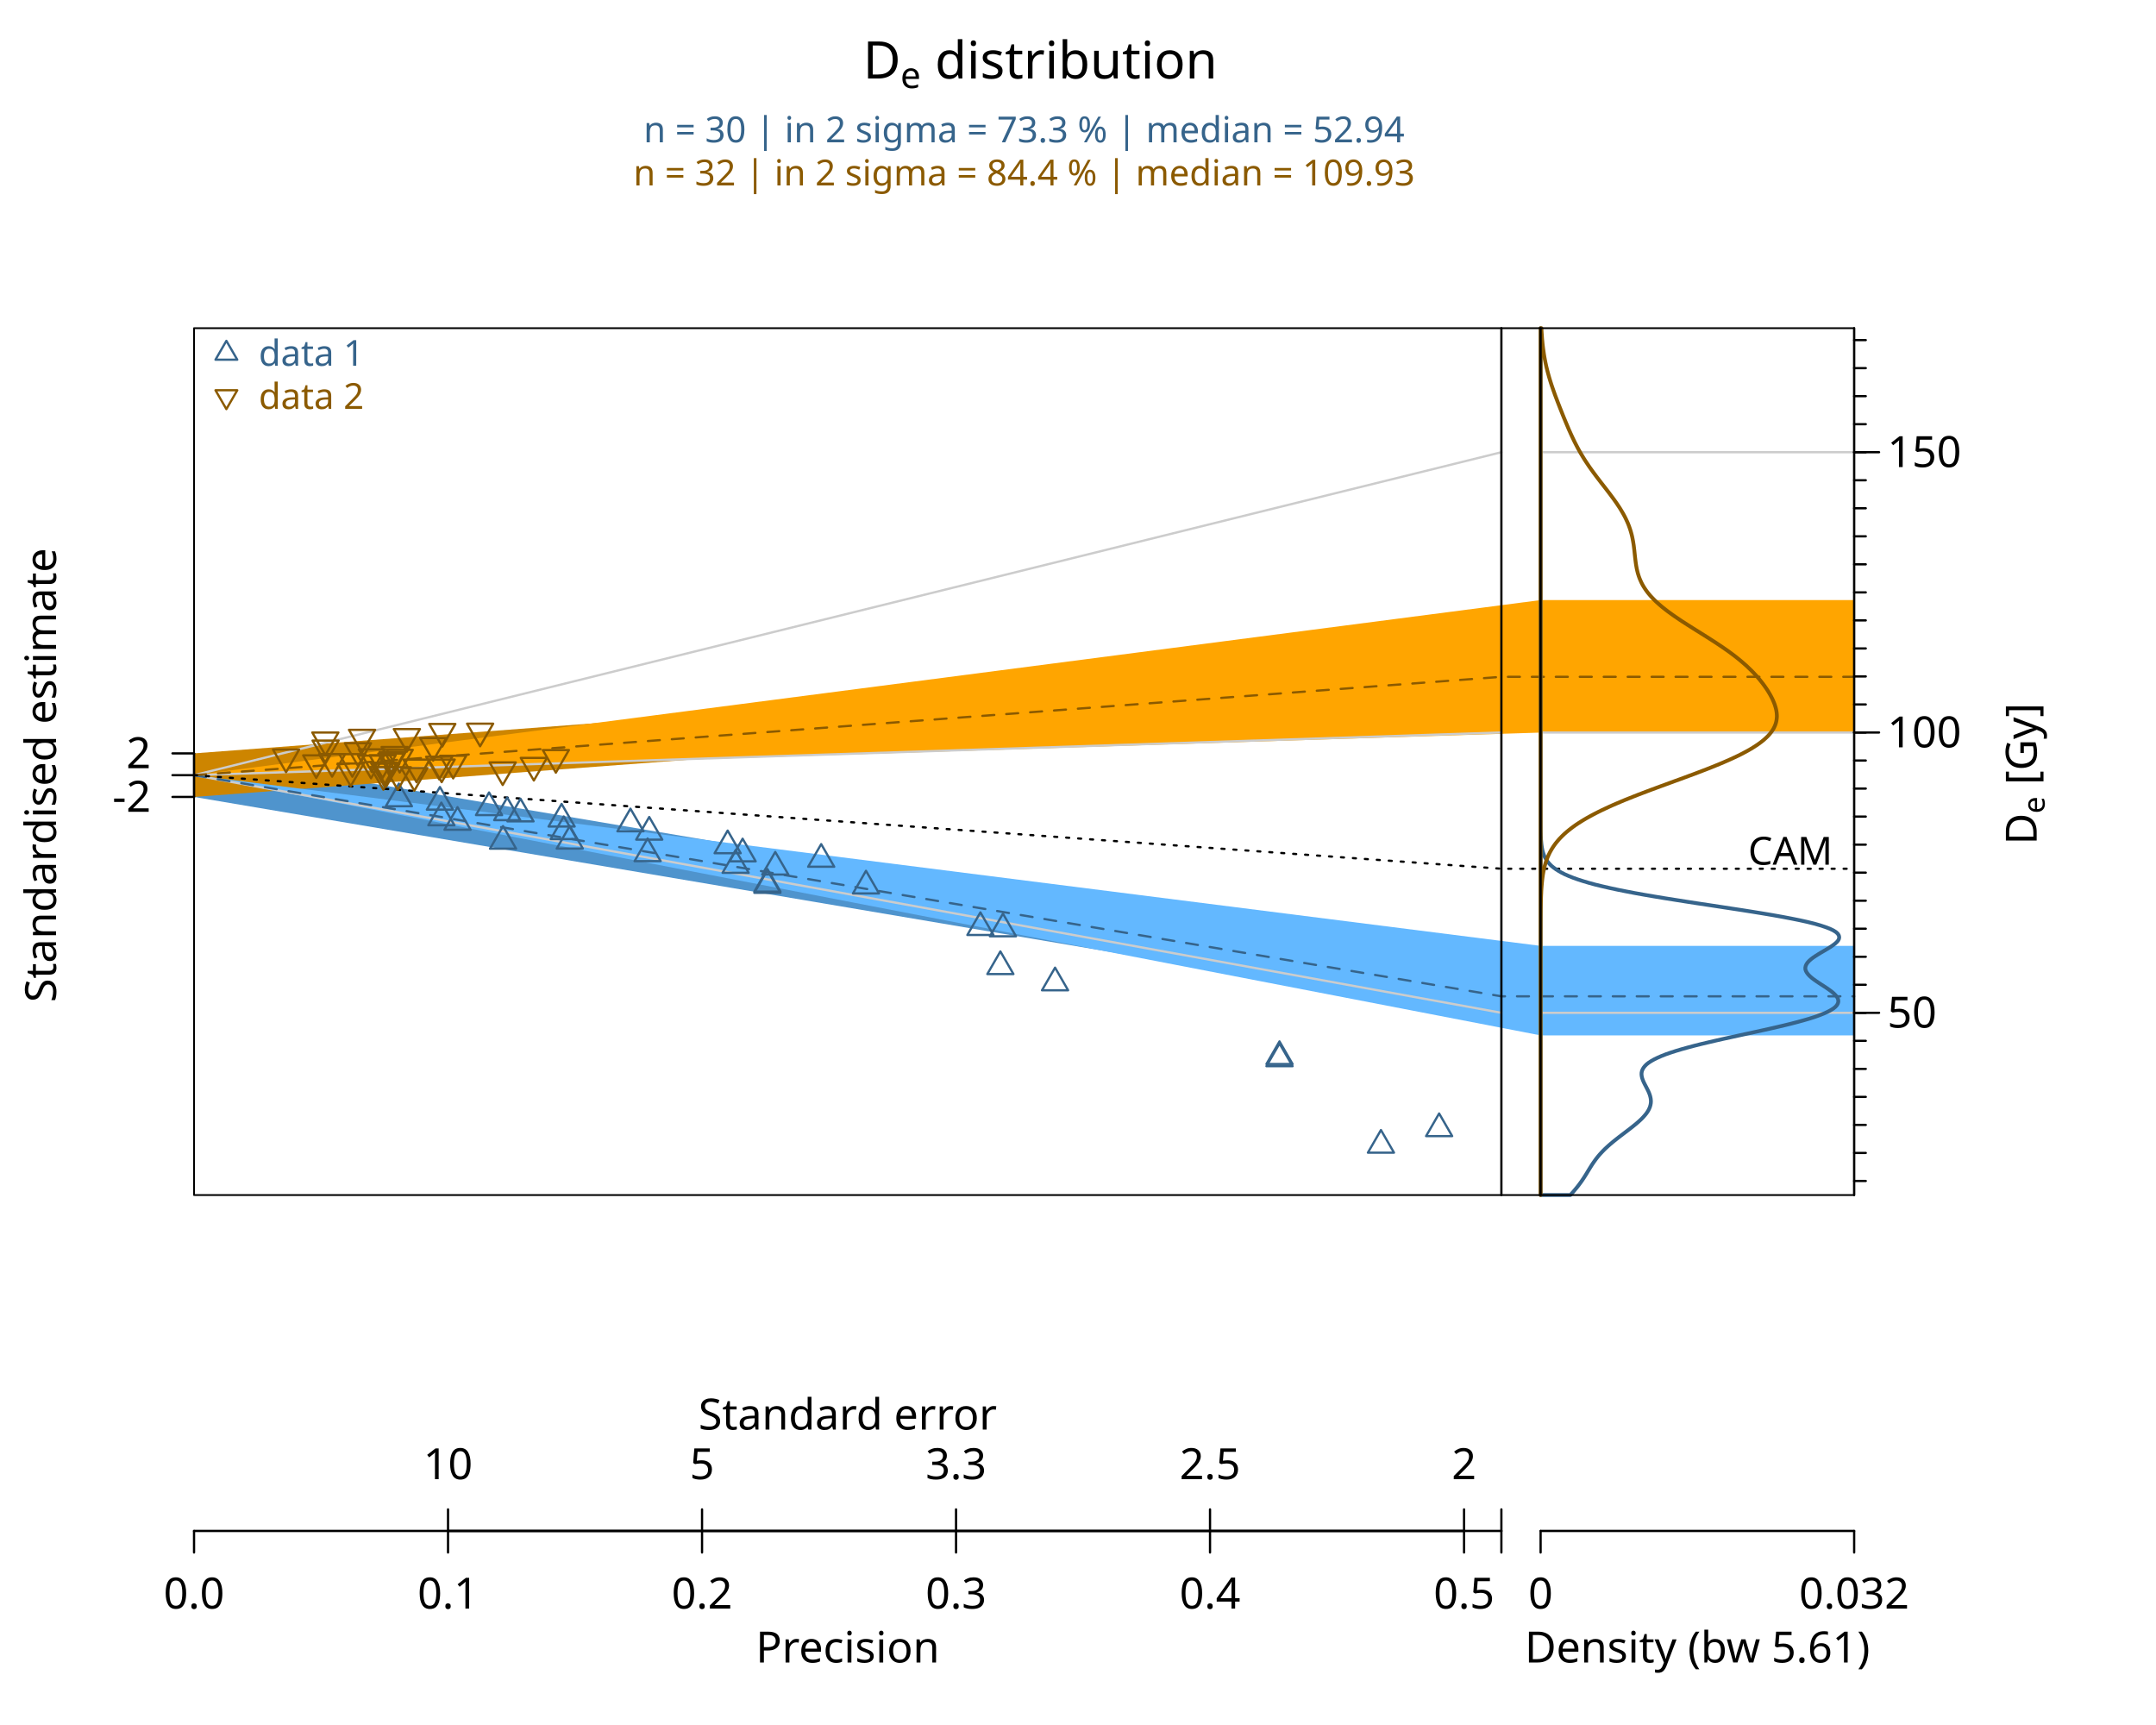
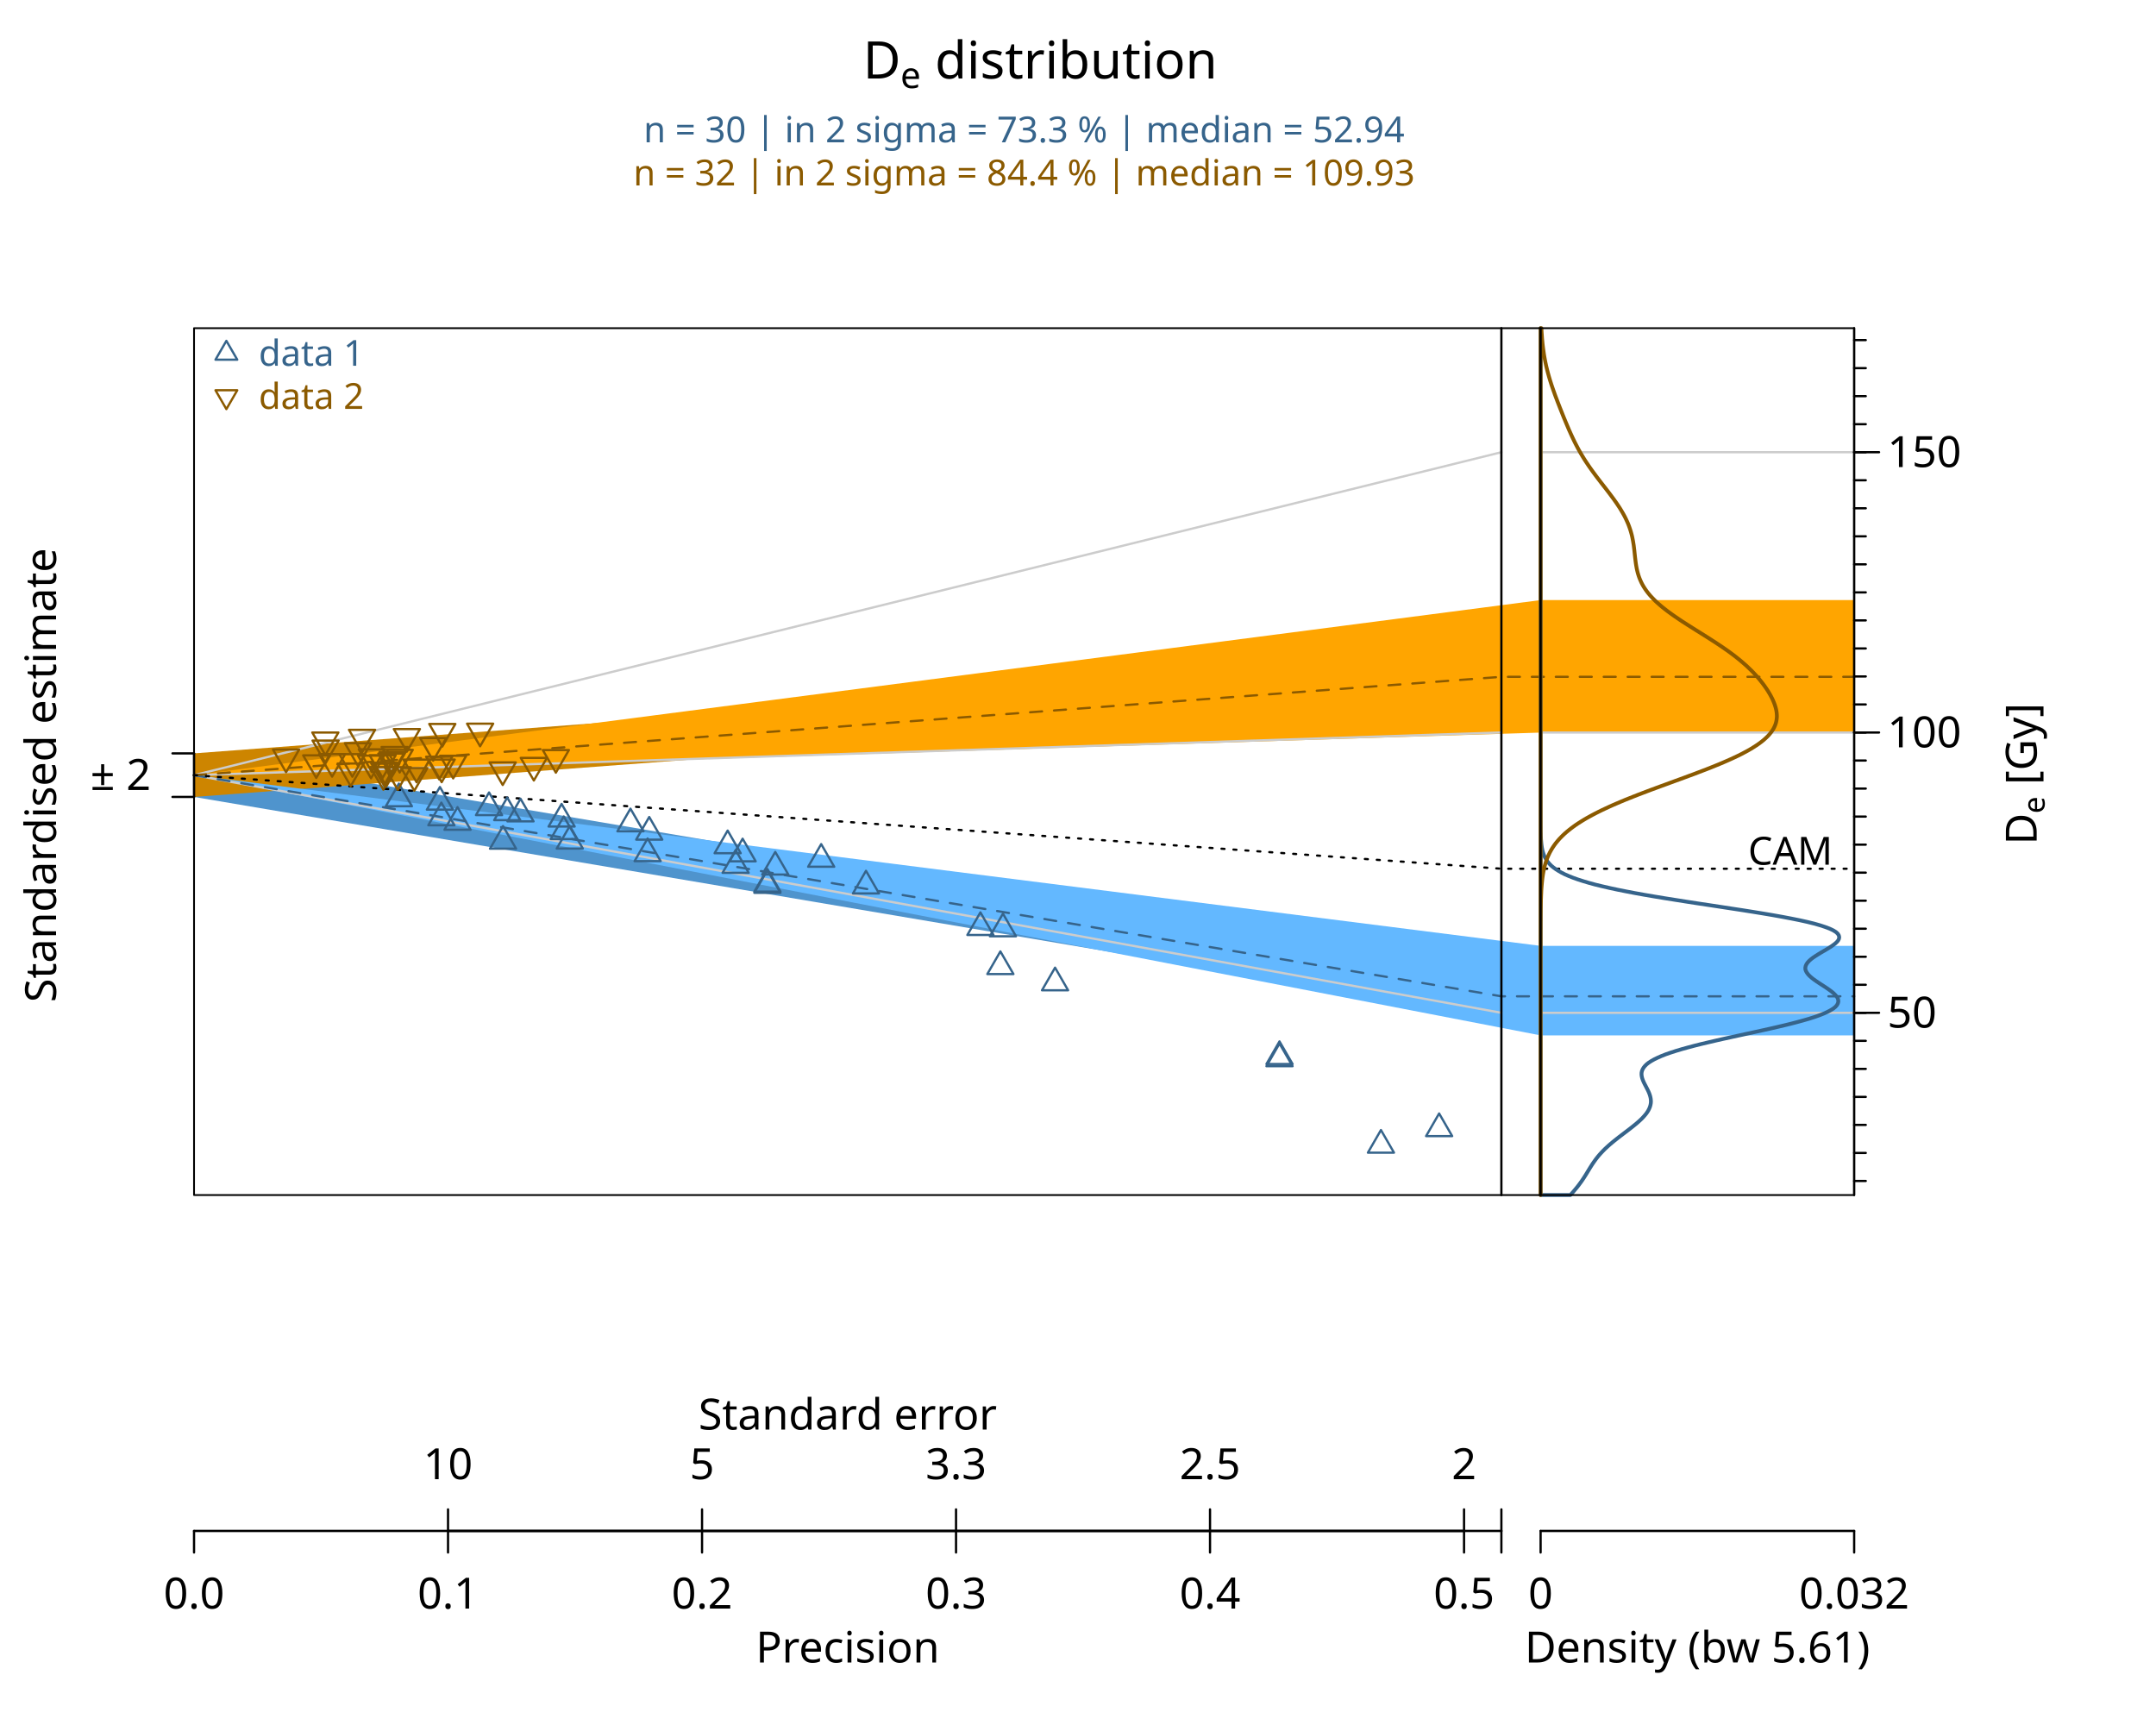
<svg xmlns="http://www.w3.org/2000/svg" class="svglite" data-engine-version="2.0" width="720.00pt" height="576.00pt" viewBox="0 0 720.00 576.00">
  <defs>
    <style type="text/css">
    .svglite line, .svglite polyline, .svglite polygon, .svglite path, .svglite rect, .svglite circle {
      fill: none;
      stroke: #000000;
      stroke-linecap: round;
      stroke-linejoin: round;
      stroke-miterlimit: 10.00;
    }
  </style>
  </defs>
  <rect width="100%" height="100%" style="stroke: none; fill: #FFFFFF;" />
  <defs>
    <clipPath id="cpMC4wMHw3MjAuMDB8MC4wMHw1NzYuMDA=">
      <rect x="0.00" y="0.00" width="720.00" height="576.00" />
    </clipPath>
  </defs>
  <g clip-path="url(#cpMC4wMHw3MjAuMDB8MC4wMHw1NzYuMDA=)">
    <text transform="translate(18.72,258.84) rotate(-90)" text-anchor="middle" style="font-size: 14.40px; font-family: sans;" textLength="143.30px" lengthAdjust="spacingAndGlyphs">Standardised estimate</text>
    <polygon points="64.80,266.11 64.80,251.56 480.60,321.89 480.60,336.44 " style="stroke-width: 0.75; stroke: none; fill: #4F94CD;" />
    <polygon points="64.80,266.11 64.80,251.56 480.60,220.29 480.60,234.83 " style="stroke-width: 0.75; stroke: none; fill: #CD8500;" />
    <polygon points="619.20,539.24 619.20,-39.68 1173.60,-39.68 1173.60,539.24 " style="stroke-width: 0.75; stroke: none; fill: #FFFFFF;" />
    <polygon points="64.80,258.84 501.39,314.18 514.49,315.84 619.20,315.84 619.20,345.73 514.49,345.73 501.39,343.19 " style="stroke-width: 0.75; stroke: none; fill: #63B8FF;" />
    <polygon points="64.80,258.84 501.39,202.08 514.49,200.37 619.20,200.37 619.20,244.62 514.49,244.62 501.39,245.03 " style="stroke-width: 0.75; stroke: none; fill: #FFA500;" />
    <polyline points="64.80,258.84 501.39,338.19 " style="stroke-width: 0.75; stroke: #CCCCCC;" />
    <polyline points="514.49,338.19 619.20,338.19 " style="stroke-width: 0.75; stroke: #CCCCCC;" />
    <polyline points="64.80,258.84 501.39,244.59 " style="stroke-width: 0.75; stroke: #CCCCCC;" />
    <polyline points="514.49,244.59 619.20,244.59 " style="stroke-width: 0.75; stroke: #CCCCCC;" />
    <polyline points="64.80,258.84 501.39,151.00 " style="stroke-width: 0.75; stroke: #CCCCCC;" />
    <polyline points="514.49,151.00 619.20,151.00 " style="stroke-width: 0.75; stroke: #CCCCCC;" />
    <polyline points="64.80,258.84 501.39,332.68 514.49,332.68 619.20,332.68 " style="stroke-width: 0.75; stroke: #36648B; stroke-dasharray: 4.00,4.00;" />
    <polyline points="64.80,258.84 501.39,226.00 514.49,226.00 619.20,226.00 " style="stroke-width: 0.75; stroke: #8B5A00; stroke-dasharray: 4.00,4.00;" />
    <polyline points="64.80,258.84 501.39,290.08 619.20,290.08 " style="stroke-width: 0.75; stroke-dasharray: 1.00,3.00;" />
    <text x="612.00" y="288.73" text-anchor="end" style="font-size: 12.96px; font-family: sans;" textLength="28.81px" lengthAdjust="spacingAndGlyphs">CAM</text>
    <text x="288.21" y="26.21" style="font-size: 17.28px; font-family: sans;" textLength="12.48px" lengthAdjust="spacingAndGlyphs">D</text>
    <text x="300.69" y="29.40" style="font-size: 12.10px; font-family: sans;" textLength="6.73px" lengthAdjust="spacingAndGlyphs">e</text>
    <text x="307.42" y="26.21" style="font-size: 17.28px; font-family: sans;" textLength="4.80px" lengthAdjust="spacingAndGlyphs"> </text>
    <text x="312.22" y="26.21" style="font-size: 17.28px; font-family: sans;" textLength="83.57px" lengthAdjust="spacingAndGlyphs">distribution</text>
    <line x1="64.80" y1="511.20" x2="488.92" y2="511.20" style="stroke-width: 0.75;" />
    <line x1="64.80" y1="511.20" x2="64.80" y2="518.40" style="stroke-width: 0.75;" />
    <line x1="149.62" y1="511.20" x2="149.62" y2="518.40" style="stroke-width: 0.75;" />
    <line x1="234.45" y1="511.20" x2="234.45" y2="518.40" style="stroke-width: 0.75;" />
    <line x1="319.27" y1="511.20" x2="319.27" y2="518.40" style="stroke-width: 0.75;" />
    <line x1="404.09" y1="511.20" x2="404.09" y2="518.40" style="stroke-width: 0.75;" />
    <line x1="488.92" y1="511.20" x2="488.92" y2="518.40" style="stroke-width: 0.75;" />
    <text x="64.80" y="537.12" text-anchor="middle" style="font-size: 14.40px; font-family: sans;" textLength="20.02px" lengthAdjust="spacingAndGlyphs">0.0</text>
    <text x="149.62" y="537.12" text-anchor="middle" style="font-size: 14.40px; font-family: sans;" textLength="20.02px" lengthAdjust="spacingAndGlyphs">0.1</text>
    <text x="234.45" y="537.12" text-anchor="middle" style="font-size: 14.40px; font-family: sans;" textLength="20.02px" lengthAdjust="spacingAndGlyphs">0.2</text>
    <text x="319.27" y="537.12" text-anchor="middle" style="font-size: 14.40px; font-family: sans;" textLength="20.02px" lengthAdjust="spacingAndGlyphs">0.3</text>
    <text x="404.09" y="537.12" text-anchor="middle" style="font-size: 14.40px; font-family: sans;" textLength="20.02px" lengthAdjust="spacingAndGlyphs">0.4</text>
    <text x="488.92" y="537.12" text-anchor="middle" style="font-size: 14.40px; font-family: sans;" textLength="20.02px" lengthAdjust="spacingAndGlyphs">0.5</text>
    <polyline points="488.92,511.20 501.39,511.20 " style="stroke-width: 0.75;" />
    <line x1="501.39" y1="511.20" x2="501.39" y2="518.40" style="stroke-width: 0.75;" />
    <line x1="501.39" y1="511.20" x2="501.39" y2="504.00" style="stroke-width: 0.75;" />
    <text x="283.09" y="555.12" text-anchor="middle" style="font-size: 14.40px; font-family: sans;" textLength="59.24px" lengthAdjust="spacingAndGlyphs">Precision</text>
    <text x="283.09" y="477.36" text-anchor="middle" style="font-size: 14.40px; font-family: sans;" textLength="92.85px" lengthAdjust="spacingAndGlyphs">Standard error</text>
    <line x1="149.62" y1="511.20" x2="488.92" y2="511.20" style="stroke-width: 0.75;" />
    <line x1="149.62" y1="511.20" x2="149.62" y2="504.00" style="stroke-width: 0.75;" />
    <line x1="234.45" y1="511.20" x2="234.45" y2="504.00" style="stroke-width: 0.75;" />
    <line x1="319.27" y1="511.20" x2="319.27" y2="504.00" style="stroke-width: 0.75;" />
    <line x1="404.09" y1="511.20" x2="404.09" y2="504.00" style="stroke-width: 0.75;" />
    <line x1="488.92" y1="511.20" x2="488.92" y2="504.00" style="stroke-width: 0.75;" />
    <text x="149.62" y="493.92" text-anchor="middle" style="font-size: 14.40px; font-family: sans;" textLength="16.02px" lengthAdjust="spacingAndGlyphs">10</text>
    <text x="234.45" y="493.92" text-anchor="middle" style="font-size: 14.40px; font-family: sans;" textLength="8.01px" lengthAdjust="spacingAndGlyphs">5</text>
    <text x="319.27" y="493.92" text-anchor="middle" style="font-size: 14.40px; font-family: sans;" textLength="20.02px" lengthAdjust="spacingAndGlyphs">3.3</text>
    <text x="404.09" y="493.92" text-anchor="middle" style="font-size: 14.40px; font-family: sans;" textLength="20.02px" lengthAdjust="spacingAndGlyphs">2.5</text>
    <text x="488.92" y="493.92" text-anchor="middle" style="font-size: 14.40px; font-family: sans;" textLength="8.01px" lengthAdjust="spacingAndGlyphs">2</text>
    <line x1="64.80" y1="266.11" x2="64.80" y2="251.56" style="stroke-width: 0.75;" />
    <line x1="64.80" y1="266.11" x2="57.60" y2="266.11" style="stroke-width: 0.75;" />
-     <line x1="64.80" y1="258.84" x2="57.60" y2="258.84" style="stroke-width: 0.75;" />
    <line x1="64.80" y1="251.56" x2="57.60" y2="251.56" style="stroke-width: 0.75;" />
-     <text x="50.40" y="271.07" text-anchor="end" style="font-size: 14.40px; font-family: sans;" textLength="12.80px" lengthAdjust="spacingAndGlyphs">-2</text>
-     <text x="50.40" y="256.52" text-anchor="end" style="font-size: 14.40px; font-family: sans;" textLength="8.01px" lengthAdjust="spacingAndGlyphs">2</text>
+     <line x1="64.80" y1="258.84" x2="64.80" y2="258.84" style="stroke-width: 0.75;" />
+     <line x1="64.80" y1="258.84" x2="64.80" y2="258.84" style="stroke-width: 0.75;" />
+     <text x="50.40" y="263.79" text-anchor="end" style="font-size: 14.40px; font-family: sans;" textLength="19.92px" lengthAdjust="spacingAndGlyphs">± 2</text>
    <polyline points="619.20,394.34 623.08,394.34 " style="stroke-width: 0.75;" />
    <polyline points="619.20,384.98 623.08,384.98 " style="stroke-width: 0.75;" />
    <polyline points="619.20,375.62 623.08,375.62 " style="stroke-width: 0.75;" />
    <polyline points="619.20,366.27 623.08,366.27 " style="stroke-width: 0.75;" />
    <polyline points="619.20,356.91 623.08,356.91 " style="stroke-width: 0.75;" />
    <polyline points="619.20,347.55 623.08,347.55 " style="stroke-width: 0.75;" />
    <polyline points="619.20,338.19 623.08,338.19 " style="stroke-width: 0.75;" />
    <polyline points="619.20,328.83 623.08,328.83 " style="stroke-width: 0.75;" />
    <polyline points="619.20,319.47 623.08,319.47 " style="stroke-width: 0.75;" />
    <polyline points="619.20,310.11 623.08,310.11 " style="stroke-width: 0.75;" />
    <polyline points="619.20,300.75 623.08,300.75 " style="stroke-width: 0.75;" />
    <polyline points="619.20,291.39 623.08,291.39 " style="stroke-width: 0.75;" />
    <polyline points="619.20,282.03 623.08,282.03 " style="stroke-width: 0.75;" />
    <polyline points="619.20,272.67 623.08,272.67 " style="stroke-width: 0.75;" />
    <polyline points="619.20,263.31 623.08,263.31 " style="stroke-width: 0.75;" />
    <polyline points="619.20,253.95 623.08,253.95 " style="stroke-width: 0.75;" />
    <polyline points="619.20,244.59 623.08,244.59 " style="stroke-width: 0.75;" />
    <polyline points="619.20,235.23 623.08,235.23 " style="stroke-width: 0.75;" />
    <polyline points="619.20,225.87 623.08,225.87 " style="stroke-width: 0.75;" />
    <polyline points="619.20,216.52 623.08,216.52 " style="stroke-width: 0.75;" />
    <polyline points="619.20,207.16 623.08,207.16 " style="stroke-width: 0.75;" />
    <polyline points="619.20,197.80 623.08,197.80 " style="stroke-width: 0.75;" />
    <polyline points="619.20,188.44 623.08,188.44 " style="stroke-width: 0.75;" />
    <polyline points="619.20,179.08 623.08,179.08 " style="stroke-width: 0.75;" />
    <polyline points="619.20,169.72 623.08,169.72 " style="stroke-width: 0.75;" />
    <polyline points="619.20,160.36 623.08,160.36 " style="stroke-width: 0.75;" />
    <polyline points="619.20,151.00 623.08,151.00 " style="stroke-width: 0.75;" />
    <polyline points="619.20,141.64 623.08,141.64 " style="stroke-width: 0.75;" />
    <polyline points="619.20,132.28 623.08,132.28 " style="stroke-width: 0.75;" />
    <polyline points="619.20,122.92 623.08,122.92 " style="stroke-width: 0.75;" />
    <polyline points="619.20,113.56 623.08,113.56 " style="stroke-width: 0.75;" />
    <polyline points="619.20,338.19 627.52,338.19 " style="stroke-width: 0.75;" />
    <polyline points="619.20,244.59 627.52,244.59 " style="stroke-width: 0.75;" />
    <polyline points="619.20,151.00 627.52,151.00 " style="stroke-width: 0.75;" />
    <polyline points="501.39,399.04 501.39,109.58 " style="stroke-width: 0.75;" />
    <polyline points="619.20,399.04 619.20,109.58 " style="stroke-width: 0.75;" />
    <text x="630.29" y="343.14" style="font-size: 14.40px; font-family: sans;" textLength="16.02px" lengthAdjust="spacingAndGlyphs">50</text>
    <text x="630.29" y="249.55" style="font-size: 14.40px; font-family: sans;" textLength="24.03px" lengthAdjust="spacingAndGlyphs">100</text>
    <text x="630.29" y="155.96" style="font-size: 14.40px; font-family: sans;" textLength="24.03px" lengthAdjust="spacingAndGlyphs">150</text>
    <text transform="translate(680.15,282.05) rotate(-90)" style="font-size: 14.40px; font-family: sans;" textLength="10.40px" lengthAdjust="spacingAndGlyphs">D</text>
    <text transform="translate(682.81,271.64) rotate(-90)" style="font-size: 10.08px; font-family: sans;" textLength="5.61px" lengthAdjust="spacingAndGlyphs">e</text>
    <text transform="translate(680.15,266.04) rotate(-90)" style="font-size: 14.40px; font-family: sans;" textLength="4.00px" lengthAdjust="spacingAndGlyphs"> </text>
    <text transform="translate(680.15,262.04) rotate(-90)" style="font-size: 14.40px; font-family: sans;" textLength="26.41px" lengthAdjust="spacingAndGlyphs">[Gy]</text>
    <polygon points="461.17,377.33 465.53,384.89 456.81,384.89 " style="stroke-width: 0.75; stroke: #36648B; fill: none;" />
    <polygon points="480.60,371.80 484.96,379.36 476.24,379.36 " style="stroke-width: 0.75; stroke: #36648B; fill: none;" />
    <polygon points="427.29,348.46 431.66,356.02 422.93,356.02 " style="stroke-width: 0.75; stroke: #36648B; fill: none;" />
    <polygon points="427.29,347.73 431.66,355.29 422.93,355.29 " style="stroke-width: 0.75; stroke: #36648B; fill: none;" />
    <polygon points="352.34,323.11 356.70,330.67 347.97,330.67 " style="stroke-width: 0.75; stroke: #36648B; fill: none;" />
    <polygon points="334.08,317.69 338.44,325.25 329.72,325.25 " style="stroke-width: 0.75; stroke: #36648B; fill: none;" />
    <polygon points="167.99,275.84 172.35,283.39 163.63,283.39 " style="stroke-width: 0.75; stroke: #36648B; fill: none;" />
    <polygon points="327.41,304.65 331.77,312.20 323.05,312.20 " style="stroke-width: 0.75; stroke: #36648B; fill: none;" />
    <polygon points="256.27,290.56 260.64,298.12 251.91,298.12 " style="stroke-width: 0.75; stroke: #36648B; fill: none;" />
    <polygon points="256.27,290.16 260.64,297.72 251.91,297.72 " style="stroke-width: 0.75; stroke: #36648B; fill: none;" />
    <polygon points="334.94,305.08 339.30,312.64 330.57,312.64 " style="stroke-width: 0.75; stroke: #36648B; fill: none;" />
    <polygon points="152.79,269.52 157.15,277.07 148.43,277.07 " style="stroke-width: 0.75; stroke: #36648B; fill: none;" />
    <polygon points="190.28,275.79 194.64,283.35 185.91,283.35 " style="stroke-width: 0.75; stroke: #36648B; fill: none;" />
    <polygon points="216.27,279.99 220.63,287.55 211.91,287.55 " style="stroke-width: 0.75; stroke: #36648B; fill: none;" />
    <polygon points="147.39,268.00 151.76,275.56 143.03,275.56 " style="stroke-width: 0.75; stroke: #36648B; fill: none;" />
    <polygon points="245.66,283.88 250.02,291.44 241.30,291.44 " style="stroke-width: 0.75; stroke: #36648B; fill: none;" />
    <polygon points="289.20,290.77 293.56,298.33 284.84,298.33 " style="stroke-width: 0.75; stroke: #36648B; fill: none;" />
    <polygon points="258.90,284.47 263.27,292.02 254.54,292.02 " style="stroke-width: 0.75; stroke: #36648B; fill: none;" />
    <polygon points="188.27,272.62 192.63,280.18 183.91,280.18 " style="stroke-width: 0.75; stroke: #36648B; fill: none;" />
    <polygon points="248.00,280.05 252.37,287.61 243.64,287.61 " style="stroke-width: 0.75; stroke: #36648B; fill: none;" />
    <polygon points="274.24,281.86 278.60,289.42 269.88,289.42 " style="stroke-width: 0.75; stroke: #36648B; fill: none;" />
    <polygon points="243.00,277.34 247.36,284.90 238.64,284.90 " style="stroke-width: 0.75; stroke: #36648B; fill: none;" />
    <polygon points="216.81,272.80 221.18,280.36 212.45,280.36 " style="stroke-width: 0.75; stroke: #36648B; fill: none;" />
    <polygon points="169.39,266.31 173.75,273.86 165.03,273.86 " style="stroke-width: 0.75; stroke: #36648B; fill: none;" />
    <polygon points="187.55,268.44 191.92,275.99 183.19,275.99 " style="stroke-width: 0.75; stroke: #36648B; fill: none;" />
    <polygon points="173.83,266.71 178.19,274.27 169.46,274.27 " style="stroke-width: 0.75; stroke: #36648B; fill: none;" />
    <polygon points="133.21,261.66 137.57,269.22 128.84,269.22 " style="stroke-width: 0.75; stroke: #36648B; fill: none;" />
    <polygon points="210.54,270.02 214.91,277.58 206.18,277.58 " style="stroke-width: 0.75; stroke: #36648B; fill: none;" />
    <polygon points="163.32,264.61 167.68,272.17 158.95,272.17 " style="stroke-width: 0.75; stroke: #36648B; fill: none;" />
    <polygon points="146.91,262.79 151.28,270.35 142.55,270.35 " style="stroke-width: 0.75; stroke: #36648B; fill: none;" />
    <polygon points="138.36,264.04 142.72,256.48 134.00,256.48 " style="stroke-width: 0.75; stroke: #8B5A00; fill: none;" />
    <polygon points="132.84,263.73 137.20,256.17 128.47,256.17 " style="stroke-width: 0.75; stroke: #8B5A00; fill: none;" />
    <polygon points="128.03,263.69 132.39,256.13 123.66,256.13 " style="stroke-width: 0.75; stroke: #8B5A00; fill: none;" />
    <polygon points="167.88,262.12 172.24,254.57 163.51,254.57 " style="stroke-width: 0.75; stroke: #8B5A00; fill: none;" />
    <polygon points="129.02,262.57 133.38,255.01 124.66,255.01 " style="stroke-width: 0.75; stroke: #8B5A00; fill: none;" />
    <polygon points="128.21,262.25 132.57,254.69 123.85,254.69 " style="stroke-width: 0.75; stroke: #8B5A00; fill: none;" />
    <polygon points="117.12,262.51 121.49,254.95 112.76,254.95 " style="stroke-width: 0.75; stroke: #8B5A00; fill: none;" />
    <polygon points="178.28,260.62 182.64,253.07 173.91,253.07 " style="stroke-width: 0.75; stroke: #8B5A00; fill: none;" />
    <polygon points="147.50,261.18 151.86,253.62 143.13,253.62 " style="stroke-width: 0.75; stroke: #8B5A00; fill: none;" />
    <polygon points="139.12,261.21 143.48,253.65 134.75,253.65 " style="stroke-width: 0.75; stroke: #8B5A00; fill: none;" />
    <polygon points="146.67,260.25 151.03,252.69 142.30,252.69 " style="stroke-width: 0.75; stroke: #8B5A00; fill: none;" />
    <polygon points="151.34,259.92 155.70,252.36 146.97,252.36 " style="stroke-width: 0.75; stroke: #8B5A00; fill: none;" />
    <polygon points="185.63,258.01 189.99,250.45 181.27,250.45 " style="stroke-width: 0.75; stroke: #8B5A00; fill: none;" />
    <polygon points="127.78,259.74 132.14,252.18 123.42,252.18 " style="stroke-width: 0.75; stroke: #8B5A00; fill: none;" />
    <polygon points="123.90,259.88 128.27,252.32 119.54,252.32 " style="stroke-width: 0.75; stroke: #8B5A00; fill: none;" />
    <polygon points="130.71,259.17 135.07,251.62 126.34,251.62 " style="stroke-width: 0.75; stroke: #8B5A00; fill: none;" />
    <polygon points="131.11,258.63 135.47,251.07 126.75,251.07 " style="stroke-width: 0.75; stroke: #8B5A00; fill: none;" />
    <polygon points="117.68,259.37 122.04,251.81 113.31,251.81 " style="stroke-width: 0.75; stroke: #8B5A00; fill: none;" />
    <polygon points="133.48,257.94 137.85,250.38 129.12,250.38 " style="stroke-width: 0.75; stroke: #8B5A00; fill: none;" />
    <polygon points="110.91,259.34 115.28,251.79 106.55,251.79 " style="stroke-width: 0.75; stroke: #8B5A00; fill: none;" />
    <polygon points="105.61,259.77 109.97,252.22 101.24,252.22 " style="stroke-width: 0.75; stroke: #8B5A00; fill: none;" />
    <polygon points="131.79,256.99 136.15,249.43 127.43,249.43 " style="stroke-width: 0.75; stroke: #8B5A00; fill: none;" />
    <polygon points="124.17,257.77 128.53,250.21 119.81,250.21 " style="stroke-width: 0.75; stroke: #8B5A00; fill: none;" />
    <polygon points="144.66,253.99 149.03,246.44 140.30,246.44 " style="stroke-width: 0.75; stroke: #8B5A00; fill: none;" />
    <polygon points="119.54,255.73 123.90,248.17 115.18,248.17 " style="stroke-width: 0.75; stroke: #8B5A00; fill: none;" />
    <polygon points="160.33,249.20 164.70,241.64 155.97,241.64 " style="stroke-width: 0.75; stroke: #8B5A00; fill: none;" />
    <polygon points="147.71,249.29 152.07,241.73 143.34,241.73 " style="stroke-width: 0.75; stroke: #8B5A00; fill: none;" />
    <polygon points="135.88,251.00 140.24,243.44 131.51,243.44 " style="stroke-width: 0.75; stroke: #8B5A00; fill: none;" />
    <polygon points="95.53,257.85 99.90,250.29 91.17,250.29 " style="stroke-width: 0.75; stroke: #8B5A00; fill: none;" />
    <polygon points="108.74,254.84 113.10,247.28 104.37,247.28 " style="stroke-width: 0.75; stroke: #8B5A00; fill: none;" />
    <polygon points="120.90,251.25 125.27,243.69 116.54,243.69 " style="stroke-width: 0.75; stroke: #8B5A00; fill: none;" />
    <polygon points="108.65,252.15 113.01,244.59 104.29,244.59 " style="stroke-width: 0.75; stroke: #8B5A00; fill: none;" />
    <polygon points="514.49,399.04 524.42,399.04 524.93,398.47 525.43,397.91 525.91,397.34 526.39,396.77 526.84,396.21 527.28,395.64 527.70,395.07 528.11,394.51 528.50,393.94 528.88,393.37 529.24,392.81 529.60,392.24 529.95,391.67 530.29,391.11 530.64,390.54 530.98,389.98 531.34,389.41 531.70,388.84 532.08,388.28 532.48,387.71 532.89,387.14 533.32,386.58 533.78,386.01 534.27,385.44 534.78,384.88 535.32,384.31 535.88,383.74 536.48,383.18 537.10,382.61 537.75,382.04 538.42,381.48 539.11,380.91 539.82,380.35 540.54,379.78 541.28,379.21 542.02,378.65 542.77,378.08 543.52,377.51 544.25,376.95 544.98,376.38 545.69,375.81 546.38,375.25 547.04,374.68 547.67,374.11 548.26,373.55 548.80,372.98 549.30,372.41 549.76,371.85 550.16,371.28 550.50,370.72 550.78,370.15 551.01,369.58 551.17,369.02 551.28,368.45 551.33,367.88 551.31,367.32 551.24,366.75 551.12,366.18 550.96,365.62 550.75,365.05 550.51,364.48 550.24,363.92 549.95,363.35 549.66,362.79 549.36,362.22 549.07,361.65 548.81,361.09 548.58,360.52 548.39,359.95 548.26,359.39 548.19,358.82 548.20,358.25 548.31,357.69 548.53,357.12 548.85,356.55 549.29,355.99 549.85,355.42 550.57,354.85 551.44,354.29 552.45,353.72 553.61,353.16 554.91,352.59 556.36,352.02 557.99,351.46 559.76,350.89 561.66,350.32 563.68,349.76 565.82,349.19 568.09,348.62 570.46,348.06 572.90,347.49 575.41,346.92 577.97,346.36 580.56,345.79 583.18,345.22 585.78,344.66 588.36,344.09 590.90,343.53 593.39,342.96 595.80,342.39 598.09,341.83 600.28,341.26 602.35,340.69 604.28,340.13 606.07,339.56 607.66,338.99 609.08,338.43 610.33,337.86 611.40,337.29 612.29,336.73 612.98,336.16 613.46,335.60 613.77,335.03 613.91,334.46 613.88,333.90 613.71,333.33 613.36,332.76 612.88,332.20 612.30,331.63 611.62,331.06 610.86,330.50 610.04,329.93 609.18,329.36 608.31,328.80 607.44,328.23 606.59,327.66 605.79,327.10 605.05,326.53 604.41,325.97 603.86,325.40 603.43,324.83 603.11,324.27 602.91,323.70 602.89,323.13 603.00,322.57 603.25,322.00 603.63,321.43 604.14,320.87 604.78,320.30 605.53,319.73 606.37,319.17 607.27,318.60 608.21,318.03 609.18,317.47 610.14,316.90 611.06,316.34 611.91,315.77 612.68,315.20 613.33,314.64 613.83,314.07 614.12,313.50 614.21,312.94 614.09,312.37 613.74,311.80 613.14,311.24 612.23,310.67 611.03,310.10 609.55,309.54 607.81,308.97 605.81,308.40 603.54,307.84 600.96,307.27 598.17,306.71 595.17,306.14 591.99,305.57 588.65,305.01 585.15,304.44 581.54,303.87 577.86,303.31 574.14,302.74 570.40,302.17 566.67,301.61 562.98,301.04 559.37,300.47 555.84,299.91 552.41,299.34 549.11,298.78 545.96,298.21 542.98,297.64 540.17,297.08 537.52,296.51 535.05,295.94 532.74,295.38 530.65,294.81 528.73,294.24 526.98,293.68 525.38,293.11 523.94,292.54 522.65,291.98 521.52,291.41 520.52,290.84 519.63,290.28 518.84,289.71 518.15,289.15 517.57,288.58 517.07,288.01 516.64,287.45 516.27,286.88 515.95,286.31 515.69,285.75 515.47,285.18 515.29,284.61 515.13,284.05 515.01,283.48 514.90,282.91 514.82,282.35 514.75,281.78 514.70,281.21 514.65,280.65 514.61,280.08 514.59,279.52 514.56,278.95 514.55,278.38 514.53,277.82 514.52,277.25 514.51,276.68 514.51,276.12 514.50,275.55 514.50,274.98 514.50,274.42 514.49,273.85 514.49,273.28 514.49,272.72 514.49,272.15 514.49,271.59 514.49,271.02 514.49,270.45 514.49,269.89 514.49,269.32 514.49,268.75 514.49,268.19 514.49,267.62 514.49,267.05 514.49,266.49 514.49,265.92 514.49,265.35 514.49,264.79 514.49,264.22 514.49,263.65 514.49,263.09 514.49,262.52 514.49,261.96 514.49,261.39 514.49,260.82 514.49,260.26 514.49,259.69 514.49,259.12 514.49,258.56 514.49,257.99 514.49,257.42 514.49,256.86 514.49,256.29 514.49,255.72 514.49,255.16 514.49,254.59 514.49,254.02 514.49,253.46 514.49,252.89 514.49,252.33 514.49,251.76 514.49,251.19 514.49,250.63 514.49,250.06 514.49,249.49 514.49,248.93 514.49,248.36 514.49,247.79 514.49,247.23 514.49,246.66 514.49,246.09 514.49,245.53 514.49,244.96 514.49,244.40 514.49,243.83 514.49,243.26 514.49,242.70 514.49,242.13 514.49,241.56 514.49,241.00 514.49,240.43 514.49,239.86 514.49,239.30 514.49,238.73 514.49,238.16 514.49,237.60 514.49,237.03 514.49,236.46 514.49,235.90 514.49,235.33 514.49,234.77 514.49,234.20 514.49,233.63 514.49,233.07 514.49,232.50 514.49,231.93 514.49,231.37 514.49,230.80 514.49,230.23 514.49,229.67 514.49,229.10 514.49,228.53 514.49,227.97 514.49,227.40 514.49,226.83 514.49,226.27 514.49,225.70 514.49,225.14 514.49,224.57 514.49,224.00 514.49,223.44 514.49,222.87 514.49,222.30 514.49,221.74 514.49,221.17 514.49,220.60 514.49,220.04 514.49,219.47 514.49,218.90 514.49,218.34 514.49,217.77 514.49,217.20 514.49,216.64 514.49,216.07 514.49,215.51 514.49,214.94 514.49,214.37 514.49,213.81 514.49,213.24 514.49,212.67 514.49,212.11 514.49,211.54 514.49,210.97 514.49,210.41 514.49,209.84 514.49,209.27 514.49,208.71 514.49,208.14 514.49,207.58 514.49,207.01 514.49,206.44 514.49,205.88 514.49,205.31 514.49,204.74 514.49,204.18 514.49,203.61 514.49,203.04 514.49,202.48 514.49,201.91 514.49,201.34 514.49,200.78 514.49,200.21 514.49,199.64 514.49,199.08 514.49,198.51 514.49,197.95 514.49,197.38 514.49,196.81 514.49,196.25 514.49,195.68 514.49,195.11 514.49,194.55 514.49,193.98 514.49,193.41 514.49,192.85 514.49,192.28 514.49,191.71 514.49,191.15 514.49,190.58 514.49,190.01 514.49,189.45 514.49,188.88 514.49,188.32 514.49,187.75 514.49,187.18 514.49,186.62 514.49,186.05 514.49,185.48 514.49,184.92 514.49,184.35 514.49,183.78 514.49,183.22 514.49,182.65 514.49,182.08 514.49,181.52 514.49,180.95 514.49,180.39 514.49,179.82 514.49,179.25 514.49,178.69 514.49,178.12 514.49,177.55 514.49,176.99 514.49,176.42 514.49,175.85 514.49,175.29 514.49,174.72 514.49,174.15 514.49,173.59 514.49,173.02 514.49,172.45 514.49,171.89 514.49,171.32 514.49,170.76 514.49,170.19 514.49,169.62 514.49,169.06 514.49,168.49 514.49,167.92 514.49,167.36 514.49,166.79 514.49,166.22 514.49,165.66 514.49,165.09 514.49,164.52 514.49,163.96 514.49,163.39 514.49,162.82 514.49,162.26 514.49,161.69 514.49,161.13 514.49,160.56 514.49,159.99 514.49,159.43 514.49,158.86 514.49,158.29 514.49,157.73 514.49,157.16 514.49,156.59 514.49,156.03 514.49,155.46 514.49,154.89 514.49,154.33 514.49,153.76 514.49,153.20 514.49,152.63 514.49,152.06 514.49,151.50 514.49,150.93 514.49,150.36 514.49,149.80 514.49,149.23 514.49,148.66 514.49,148.10 514.49,147.53 514.49,146.96 514.49,146.40 514.49,145.83 514.49,145.26 514.49,144.70 514.49,144.13 514.49,143.57 514.49,143.00 514.49,142.43 514.49,141.87 514.49,141.30 514.49,140.73 514.49,140.17 514.49,139.60 514.49,139.03 514.49,138.47 514.49,137.90 514.49,137.33 514.49,136.77 514.49,136.20 514.49,135.63 514.49,135.07 514.49,134.50 514.49,133.94 514.49,133.37 514.49,132.80 514.49,132.24 514.49,131.67 514.49,131.10 514.49,130.54 514.49,129.97 514.49,129.40 514.49,128.84 514.49,128.27 514.49,127.70 514.49,127.14 514.49,126.57 514.49,126.01 514.49,125.44 514.49,124.87 514.49,124.31 514.49,123.74 514.49,123.17 514.49,122.61 514.49,122.04 514.49,121.47 514.49,120.91 514.49,120.34 514.49,119.77 514.49,119.21 514.49,118.64 514.49,118.07 514.49,117.51 514.49,116.94 514.49,116.38 514.49,115.81 514.49,115.24 514.49,114.68 514.49,114.11 514.49,113.54 514.49,112.98 514.49,112.41 514.49,111.84 514.49,111.28 514.49,110.71 514.49,110.14 514.49,109.58 514.49,109.58 " style="stroke-width: 1.27; stroke: #36648B; fill: none;" />
    <polygon points="514.49,399.04 514.49,399.04 514.49,398.47 514.49,397.91 514.49,397.34 514.49,396.77 514.49,396.21 514.49,395.64 514.49,395.07 514.49,394.51 514.49,393.94 514.49,393.37 514.49,392.81 514.49,392.24 514.49,391.67 514.49,391.11 514.49,390.54 514.49,389.98 514.49,389.41 514.49,388.84 514.49,388.28 514.49,387.71 514.49,387.14 514.49,386.58 514.49,386.01 514.49,385.44 514.49,384.88 514.49,384.31 514.49,383.74 514.49,383.18 514.49,382.61 514.49,382.04 514.49,381.48 514.49,380.91 514.49,380.35 514.49,379.78 514.49,379.21 514.49,378.65 514.49,378.08 514.49,377.51 514.49,376.95 514.49,376.38 514.49,375.81 514.49,375.25 514.49,374.68 514.49,374.11 514.49,373.55 514.49,372.98 514.49,372.41 514.49,371.85 514.49,371.28 514.49,370.72 514.49,370.15 514.49,369.58 514.49,369.02 514.49,368.45 514.49,367.88 514.49,367.32 514.49,366.75 514.49,366.18 514.49,365.62 514.49,365.05 514.49,364.48 514.49,363.92 514.49,363.35 514.49,362.79 514.49,362.22 514.49,361.65 514.49,361.09 514.49,360.52 514.49,359.95 514.49,359.39 514.49,358.82 514.49,358.25 514.49,357.69 514.49,357.12 514.49,356.55 514.49,355.99 514.49,355.42 514.49,354.85 514.49,354.29 514.49,353.72 514.49,353.16 514.49,352.59 514.49,352.02 514.49,351.46 514.49,350.89 514.49,350.32 514.49,349.76 514.49,349.19 514.49,348.62 514.49,348.06 514.49,347.49 514.49,346.92 514.49,346.36 514.49,345.79 514.49,345.22 514.49,344.66 514.49,344.09 514.49,343.53 514.49,342.96 514.49,342.39 514.49,341.83 514.49,341.26 514.49,340.69 514.49,340.13 514.49,339.56 514.49,338.99 514.49,338.43 514.49,337.86 514.49,337.29 514.49,336.73 514.49,336.16 514.49,335.60 514.49,335.03 514.49,334.46 514.49,333.90 514.49,333.33 514.49,332.76 514.49,332.20 514.49,331.63 514.49,331.06 514.49,330.50 514.49,329.93 514.49,329.36 514.49,328.80 514.49,328.23 514.49,327.66 514.49,327.10 514.49,326.53 514.49,325.97 514.49,325.40 514.49,324.83 514.49,324.27 514.49,323.70 514.49,323.13 514.49,322.57 514.49,322.00 514.49,321.43 514.49,320.87 514.49,320.30 514.49,319.73 514.49,319.17 514.49,318.60 514.49,318.03 514.49,317.47 514.49,316.90 514.49,316.34 514.49,315.77 514.49,315.20 514.49,314.64 514.49,314.07 514.49,313.50 514.49,312.94 514.49,312.37 514.49,311.80 514.49,311.24 514.49,310.67 514.50,310.10 514.50,309.54 514.50,308.97 514.50,308.40 514.50,307.84 514.51,307.27 514.51,306.71 514.51,306.14 514.52,305.57 514.52,305.01 514.53,304.44 514.53,303.87 514.54,303.31 514.55,302.74 514.56,302.17 514.57,301.61 514.59,301.04 514.60,300.47 514.62,299.91 514.64,299.34 514.66,298.78 514.69,298.21 514.71,297.64 514.74,297.08 514.78,296.51 514.82,295.94 514.87,295.38 514.92,294.81 514.98,294.24 515.04,293.68 515.11,293.11 515.19,292.54 515.27,291.98 515.37,291.41 515.48,290.84 515.59,290.28 515.72,289.71 515.87,289.15 516.02,288.58 516.19,288.01 516.38,287.45 516.58,286.88 516.80,286.31 517.05,285.75 517.31,285.18 517.59,284.61 517.90,284.05 518.23,283.48 518.59,282.91 518.97,282.35 519.38,281.78 519.83,281.21 520.30,280.65 520.80,280.08 521.34,279.52 521.91,278.95 522.51,278.38 523.15,277.82 523.84,277.25 524.56,276.68 525.31,276.12 526.10,275.55 526.94,274.98 527.82,274.42 528.74,273.85 529.69,273.28 530.70,272.72 531.74,272.15 532.81,271.59 533.94,271.02 535.10,270.45 536.30,269.89 537.53,269.32 538.80,268.75 540.11,268.19 541.45,267.62 542.81,267.05 544.22,266.49 545.65,265.92 547.10,265.35 548.57,264.79 550.07,264.22 551.58,263.65 553.10,263.09 554.64,262.52 556.18,261.96 557.73,261.39 559.28,260.82 560.83,260.26 562.38,259.69 563.91,259.12 565.44,258.56 566.94,257.99 568.43,257.42 569.90,256.86 571.34,256.29 572.75,255.72 574.13,255.16 575.48,254.59 576.79,254.02 578.05,253.46 579.28,252.89 580.47,252.33 581.60,251.76 582.68,251.19 583.72,250.63 584.71,250.06 585.63,249.49 586.50,248.93 587.33,248.36 588.10,247.79 588.81,247.23 589.46,246.66 590.07,246.09 590.62,245.53 591.11,244.96 591.55,244.40 591.95,243.83 592.29,243.26 592.57,242.70 592.82,242.13 593.02,241.56 593.17,241.00 593.28,240.43 593.35,239.86 593.39,239.30 593.38,238.73 593.34,238.16 593.27,237.60 593.17,237.03 593.03,236.46 592.87,235.90 592.69,235.33 592.48,234.77 592.25,234.20 592.00,233.63 591.73,233.07 591.43,232.50 591.12,231.93 590.79,231.37 590.45,230.80 590.08,230.23 589.70,229.67 589.30,229.10 588.89,228.53 588.46,227.97 588.01,227.40 587.55,226.83 587.07,226.27 586.58,225.70 586.06,225.14 585.53,224.57 584.98,224.00 584.40,223.44 583.81,222.87 583.21,222.30 582.57,221.74 581.92,221.17 581.25,220.60 580.56,220.04 579.85,219.47 579.12,218.90 578.37,218.34 577.60,217.77 576.81,217.20 576.00,216.64 575.18,216.07 574.34,215.51 573.49,214.94 572.63,214.37 571.75,213.81 570.87,213.24 569.97,212.67 569.08,212.11 568.17,211.54 567.27,210.97 566.36,210.41 565.46,209.84 564.56,209.27 563.67,208.71 562.79,208.14 561.91,207.58 561.05,207.01 560.21,206.44 559.38,205.88 558.57,205.31 557.78,204.74 557.01,204.18 556.27,203.61 555.54,203.04 554.85,202.48 554.19,201.91 553.55,201.34 552.93,200.78 552.36,200.21 551.81,199.64 551.28,199.08 550.79,198.51 550.33,197.95 549.90,197.38 549.49,196.81 549.12,196.25 548.77,195.68 548.45,195.11 548.16,194.55 547.90,193.98 547.65,193.41 547.43,192.85 547.23,192.28 547.05,191.71 546.89,191.15 546.75,190.58 546.62,190.01 546.51,189.45 546.41,188.88 546.32,188.32 546.24,187.75 546.17,187.18 546.10,186.62 546.03,186.05 545.97,185.48 545.91,184.92 545.85,184.35 545.79,183.78 545.72,183.22 545.65,182.65 545.58,182.08 545.49,181.52 545.40,180.95 545.30,180.39 545.19,179.82 545.07,179.25 544.94,178.69 544.79,178.12 544.63,177.55 544.46,176.99 544.27,176.42 544.07,175.85 543.86,175.29 543.63,174.72 543.38,174.15 543.12,173.59 542.85,173.02 542.56,172.45 542.26,171.89 541.94,171.32 541.61,170.76 541.27,170.19 540.92,169.62 540.55,169.06 540.17,168.49 539.79,167.92 539.39,167.36 538.99,166.79 538.57,166.22 538.15,165.66 537.73,165.09 537.30,164.52 536.87,163.96 536.43,163.39 535.99,162.82 535.55,162.26 535.11,161.69 534.67,161.13 534.24,160.56 533.80,159.99 533.37,159.43 532.94,158.86 532.52,158.29 532.10,157.73 531.69,157.16 531.28,156.59 530.88,156.03 530.49,155.46 530.11,154.89 529.73,154.33 529.36,153.76 529.00,153.20 528.65,152.63 528.31,152.06 527.97,151.50 527.64,150.93 527.32,150.36 527.01,149.80 526.71,149.23 526.41,148.66 526.12,148.10 525.83,147.53 525.56,146.96 525.29,146.40 525.02,145.83 524.76,145.26 524.50,144.70 524.25,144.13 523.99,143.57 523.75,143.00 523.51,142.43 523.27,141.87 523.03,141.30 522.79,140.73 522.56,140.17 522.32,139.60 522.09,139.03 521.86,138.47 521.64,137.90 521.41,137.33 521.19,136.77 520.96,136.20 520.74,135.63 520.52,135.07 520.30,134.50 520.08,133.94 519.87,133.37 519.65,132.80 519.44,132.24 519.23,131.67 519.03,131.10 518.83,130.54 518.63,129.97 518.43,129.40 518.24,128.84 518.05,128.27 517.87,127.70 517.69,127.14 517.52,126.57 517.35,126.01 517.19,125.44 517.03,124.87 516.88,124.31 516.73,123.74 516.59,123.17 516.45,122.61 516.32,122.04 516.20,121.47 516.08,120.91 515.97,120.34 515.86,119.77 515.76,119.21 515.66,118.64 515.57,118.07 515.49,117.51 515.41,116.94 515.33,116.38 515.26,115.81 515.19,115.24 515.13,114.68 515.08,114.11 515.02,113.54 514.97,112.98 514.93,112.41 514.89,111.84 514.85,111.28 514.81,110.71 514.78,110.14 514.75,109.58 514.49,109.58 " style="stroke-width: 1.27; stroke: #8B5A00; fill: none;" />
    <line x1="514.49" y1="511.20" x2="619.20" y2="511.20" style="stroke-width: 0.75;" />
    <line x1="514.49" y1="511.20" x2="514.49" y2="518.40" style="stroke-width: 0.75;" />
    <line x1="619.20" y1="511.20" x2="619.20" y2="518.40" style="stroke-width: 0.75;" />
    <text x="514.49" y="537.12" text-anchor="middle" style="font-size: 14.40px; font-family: sans;" textLength="8.01px" lengthAdjust="spacingAndGlyphs">0</text>
    <text x="619.20" y="537.12" text-anchor="middle" style="font-size: 14.40px; font-family: sans;" textLength="36.04px" lengthAdjust="spacingAndGlyphs">0.032</text>
    <text x="566.84" y="555.12" text-anchor="middle" style="font-size: 14.40px; font-family: sans;" textLength="112.06px" lengthAdjust="spacingAndGlyphs">Density (bw 5.61)</text>
    <polyline points="514.49,399.04 514.49,109.58 " style="stroke-width: 0.75;" />
    <polygon points="64.80,109.58 619.20,109.58 619.20,399.04 64.80,399.04 " style="stroke-width: 0.60; fill: none;" />
    <polygon points="75.60,113.81 79.24,120.11 71.96,120.11 " style="stroke-width: 0.75; stroke: #36648B; fill: none;" />
    <polygon points="75.60,136.61 79.24,130.31 71.96,130.31 " style="stroke-width: 0.75; stroke: #8B5A00; fill: none;" />
    <text x="86.40" y="122.14" style="font-size: 12.00px; fill: #36648B; font-family: sans;" textLength="33.36px" lengthAdjust="spacingAndGlyphs">data 1</text>
    <text x="86.40" y="136.54" style="font-size: 12.00px; fill: #8B5A00; font-family: sans;" textLength="33.36px" lengthAdjust="spacingAndGlyphs">data 2</text>
    <text x="342.00" y="47.52" text-anchor="middle" style="font-size: 12.00px; fill: #36648B; font-family: sans;" textLength="242.09px" lengthAdjust="spacingAndGlyphs">n = 30 | in 2 sigma = 73.3 % | median = 52.94</text>
    <text x="342.00" y="61.92" text-anchor="middle" style="font-size: 12.00px; fill: #8B5A00; font-family: sans;" textLength="248.76px" lengthAdjust="spacingAndGlyphs">n = 32 | in 2 sigma = 84.4 % | median = 109.93</text>
  </g>
</svg>
